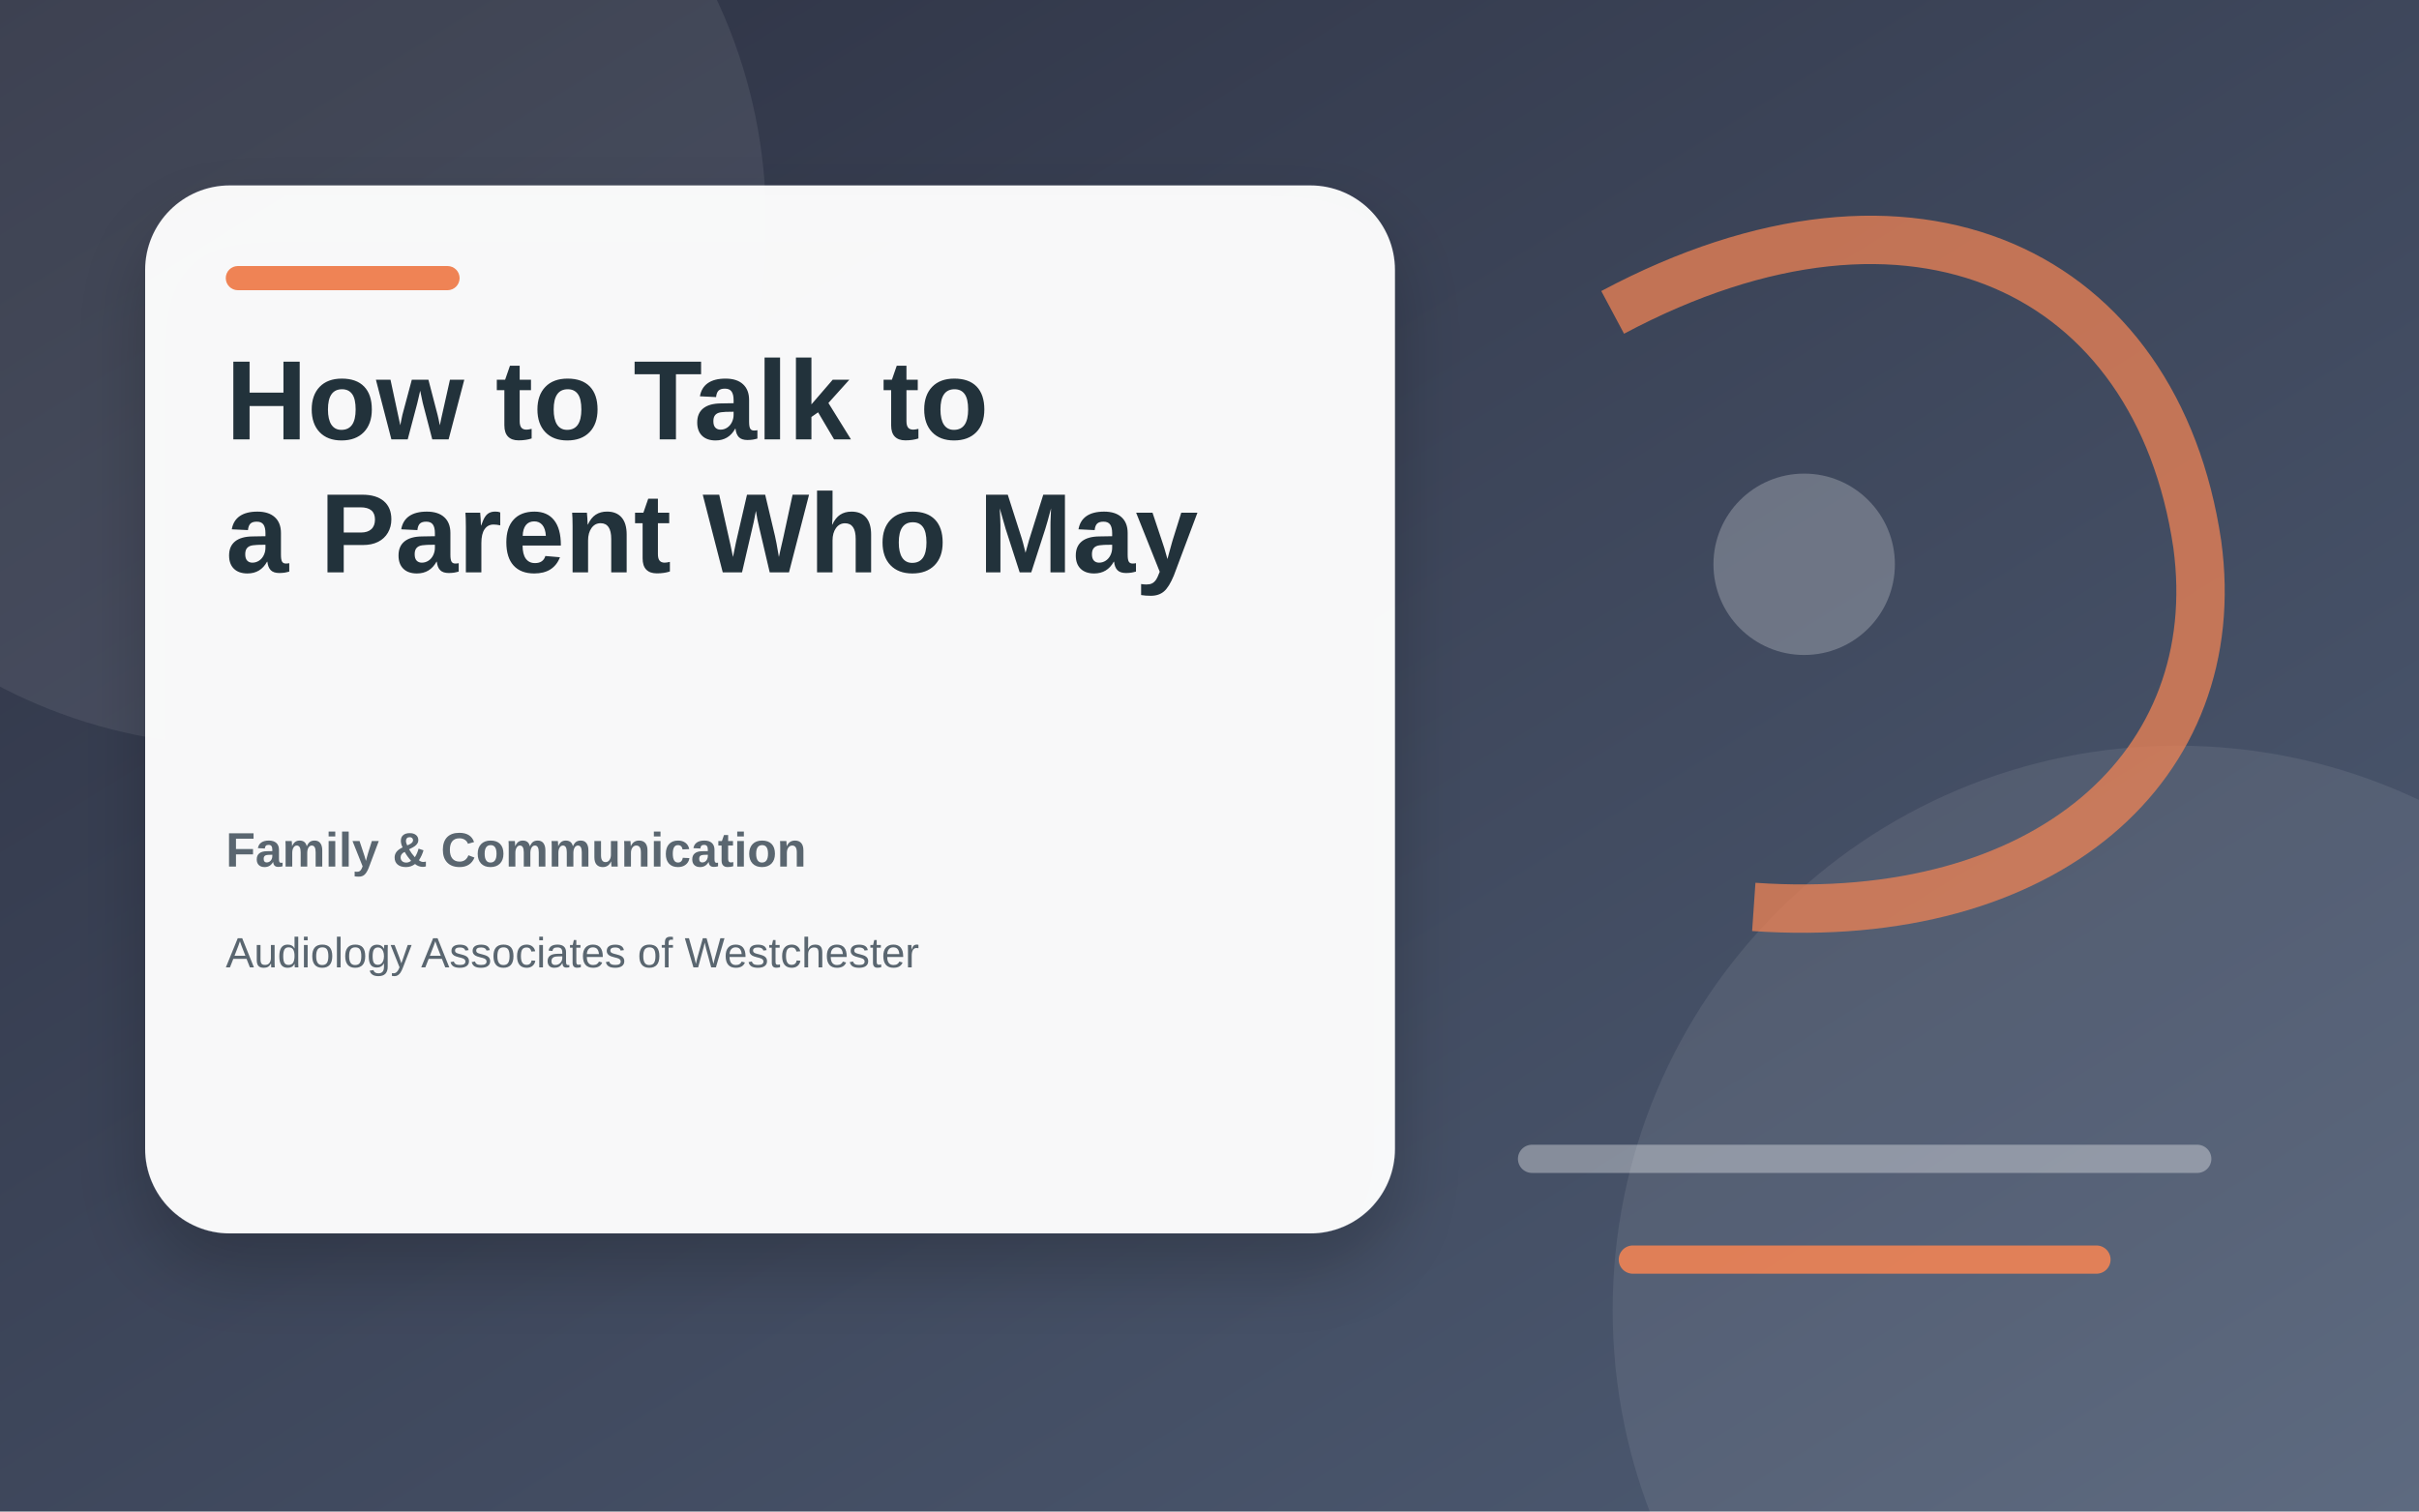
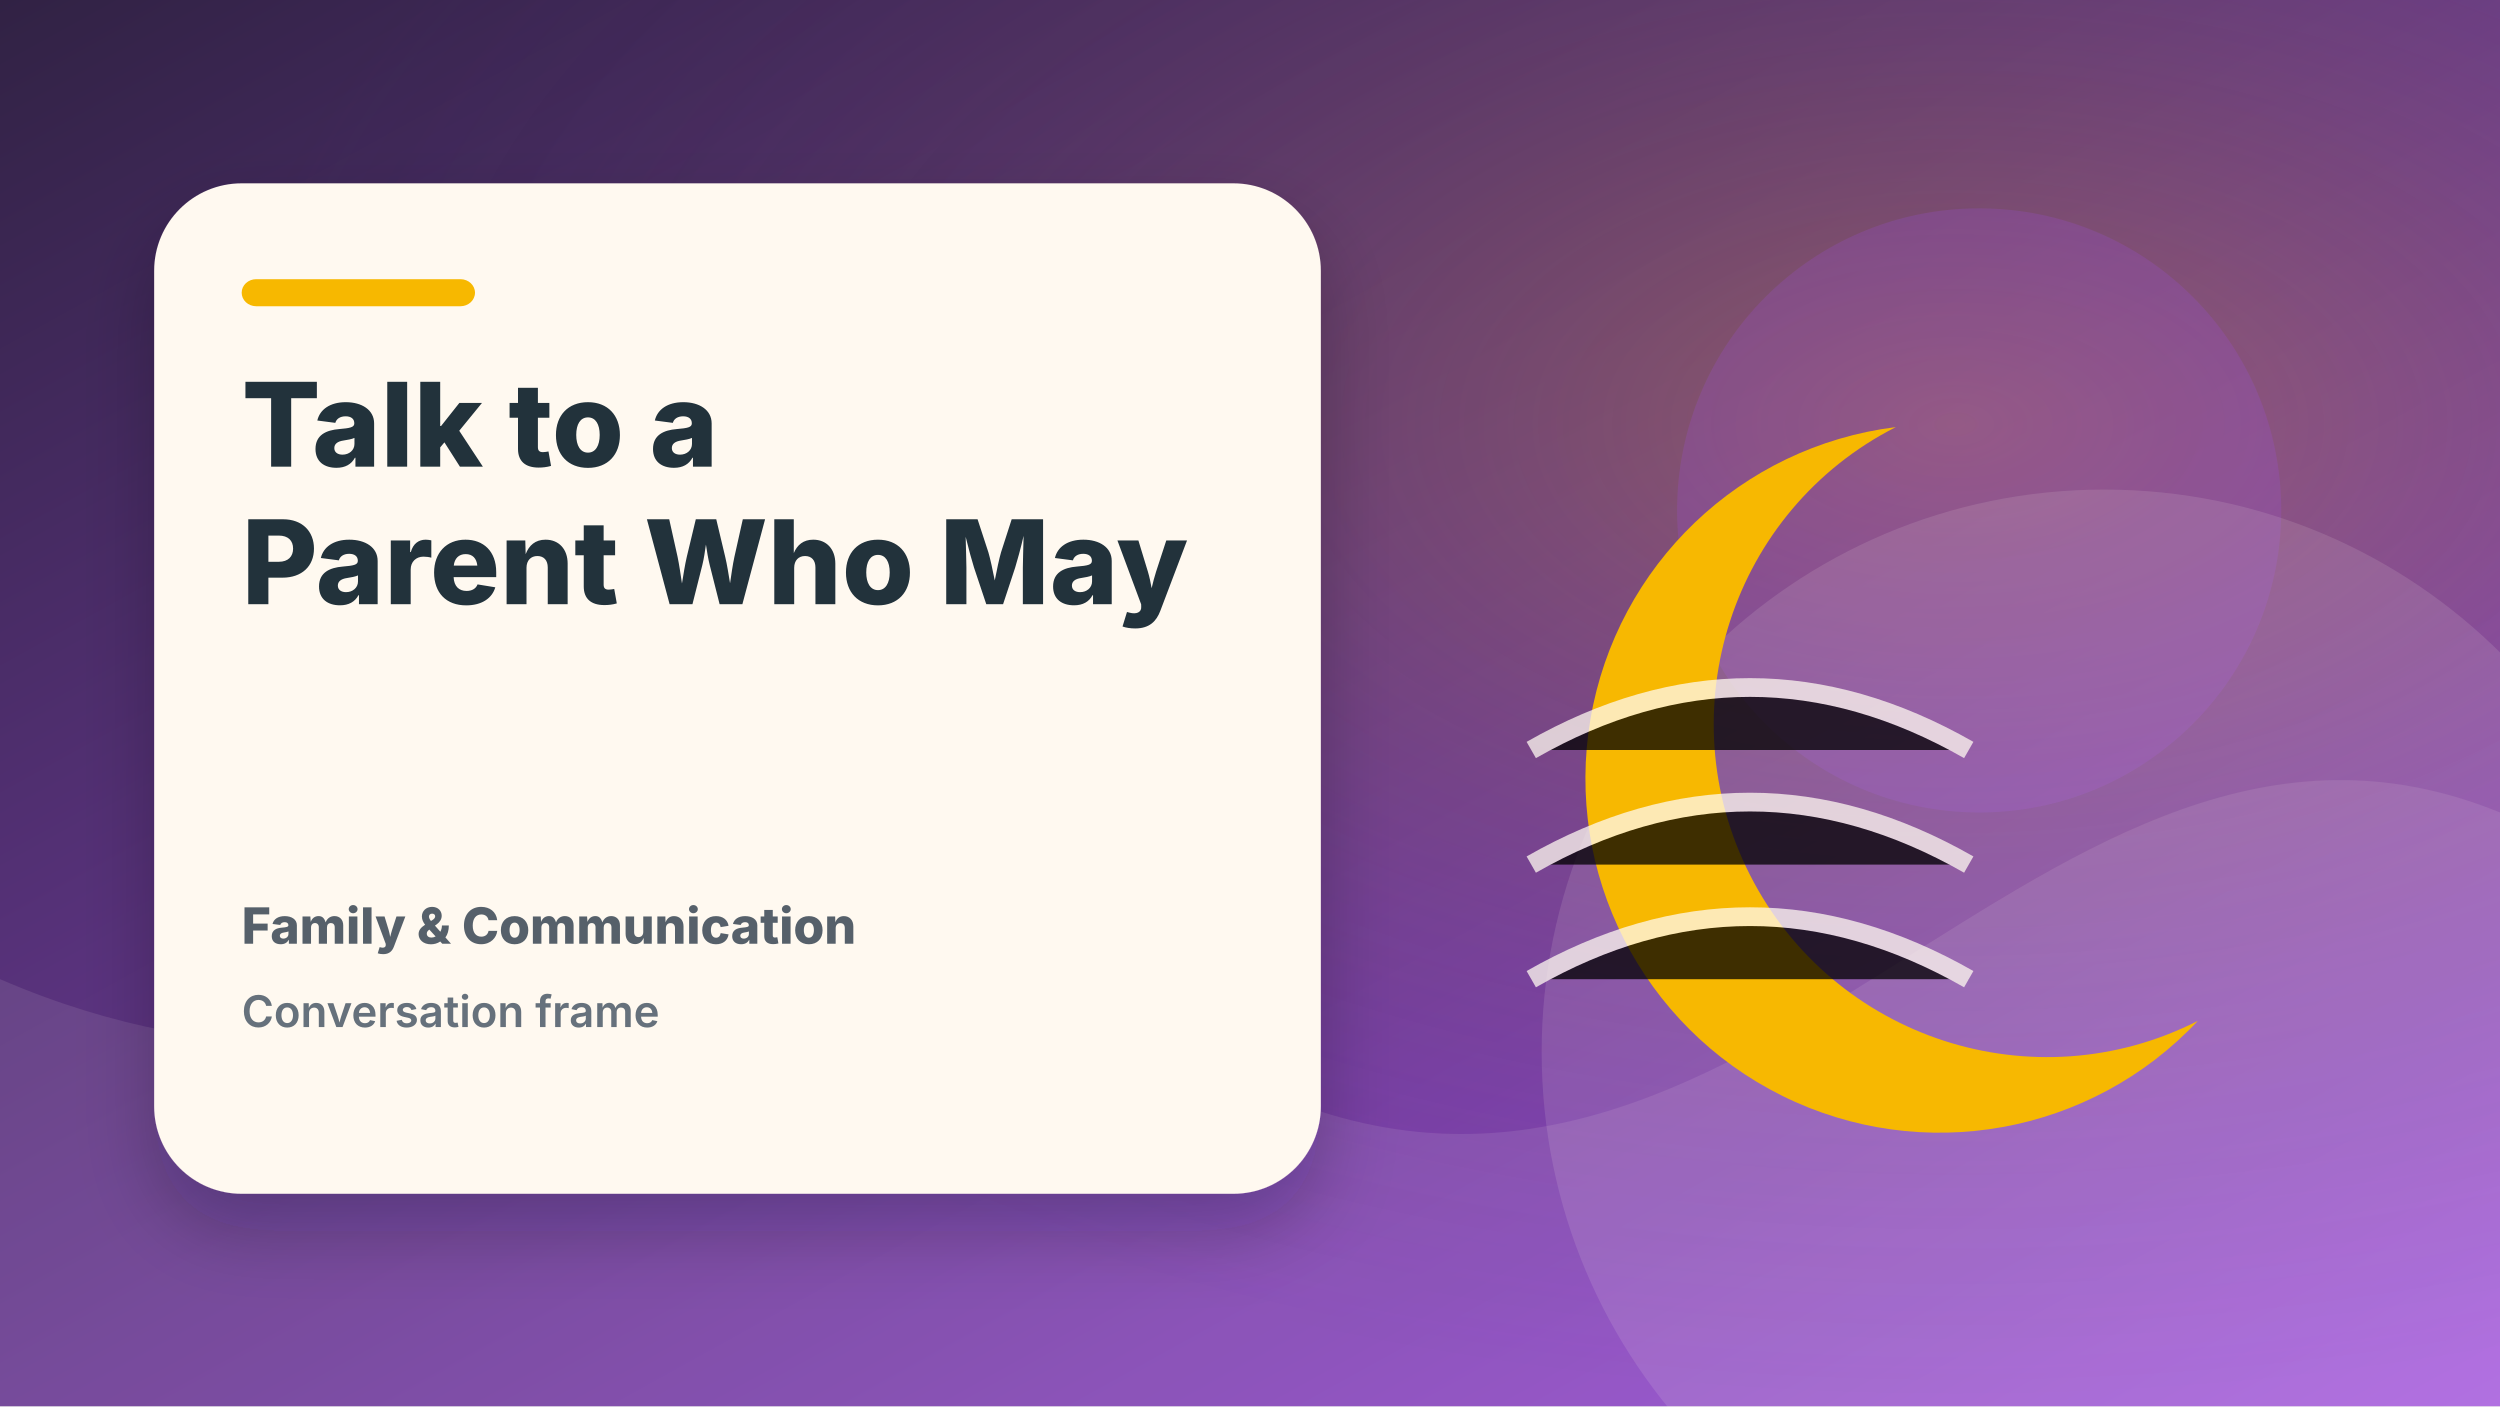
- <svg xmlns="http://www.w3.org/2000/svg" width="1200" height="750" viewBox="0 0 1200 750">
+ <svg xmlns="http://www.w3.org/2000/svg" width="1200" height="675" viewBox="0 0 1200 675" role="img" aria-labelledby="title desc">
  <defs>
-     <linearGradient id="g" x1="0" y1="0" x2="1" y2="1">
-       <stop offset="0" stop-color="#2d3142" />
-       <stop offset="1" stop-color="#4f5d75" />
+     <linearGradient id="bg" x1="0" x2="1" y1="0" y2="1">
+       <stop offset="0" stop-color="#312244" />
+       <stop offset="1" stop-color="#9d4edd" />
    </linearGradient>
-     <filter id="s">
-       <feDropShadow dx="0" dy="18" stdDeviation="18" flood-opacity=".22" />
+     <radialGradient id="glow" cx="78%" cy="30%" r="70%">
+       <stop offset="0" stop-color="#f7b801" stop-opacity=".28" />
+       <stop offset="1" stop-color="#312244" stop-opacity="0" />
+     </radialGradient>
+     <filter id="shadow" x="-20%" y="-20%" width="140%" height="140%">
+       <feDropShadow dx="0" dy="18" stdDeviation="18" flood-color="#001927" flood-opacity=".24" />
    </filter>
  </defs>
-   <rect width="1200" height="750" fill="url(#g)" />
-   <circle cx="120" cy="110" r="260" fill="#fff" opacity=".08" />
-   <circle cx="1080" cy="650" r="280" fill="#fff" opacity=".08" />
-   <g filter="url(#s)">
-     <rect x="72" y="92" width="620" height="520" rx="42" fill="#fff" opacity=".96" />
-     <rect x="112" y="132" width="116" height="12" rx="6" fill="#ef8354" />
-     <text x="112" y="218" font-family="Arial,Helvetica,sans-serif" font-size="56" font-weight="800" fill="#24313a">
-       <tspan x="112">How to Talk to</tspan>
-       <tspan x="112" dy="66">a Parent Who May</tspan>
+   <rect width="1200" height="675" fill="url(#bg)" />
+   <rect width="1200" height="675" fill="url(#glow)" />
+   <path d="M0 470 C220 565 360 405 600 520 S980 300 1200 390 V675 H0Z" fill="#fff9f0" opacity=".10" />
+   <circle cx="950" cy="245" r="145" fill="#9d4edd" opacity=".22" />
+   <circle cx="1010" cy="505" r="270" fill="#fff9f0" opacity=".12" />
+   <path d="M910 205 a170 170 0 1 0 145 285 a130 130 0 1 1 -145 -285" fill="#f7b801" />
+   <g stroke="#fff9f0" stroke-width="9" opacity=".75">
+     <path d="M735 360 q105 -60 210 0" />
+     <path d="M735 415 q105 -60 210 0" />
+     <path d="M735 470 q105 -60 210 0" />
+   </g>
+   <g filter="url(#shadow)">
+     <rect x="74" y="88" width="560" height="485" rx="42" fill="#fff9f0" />
+     <rect x="116" y="134" width="112" height="13" rx="7" fill="#f7b801" />
+     <text x="116" y="224" font-family="Inter, Arial, sans-serif" font-size="56" font-weight="800" fill="#20313b">
+       <tspan x="116" dy="0">Talk to a</tspan>
+       <tspan x="116" dy="66">Parent Who May</tspan>
    </text>
-     <text x="112" y="430" font-family="Arial,Helvetica,sans-serif" font-size="24" font-weight="700" fill="#5a6670">Family &amp; Communication</text>
-     <text x="112" y="480" font-family="Arial,Helvetica,sans-serif" font-size="21" fill="#5a6670">Audiology Associates of Westchester</text>
+     <text x="116" y="453" font-family="Inter, Arial, sans-serif" font-size="24" font-weight="800" fill="#56616b">Family &amp; Communication</text>
+     <text x="116" y="493" font-family="Inter, Arial, sans-serif" font-size="21" font-weight="600" fill="#66717b">Conversation frame</text>
  </g>
-   <g>
-     <path d="M800 155c150-80 270-20 290 115 15 110-75 190-220 180" fill="none" stroke="#ef8354" stroke-width="24" opacity=".75" />
-     <circle cx="895" cy="280" r="45" fill="#fff" opacity=".24" />
-   </g>
-   <path d="M760 575h330" stroke="#fff" stroke-width="14" stroke-linecap="round" opacity=".35" />
-   <path d="M810 625h230" stroke="#ef8354" stroke-width="14" stroke-linecap="round" opacity=".9" />
</svg>
